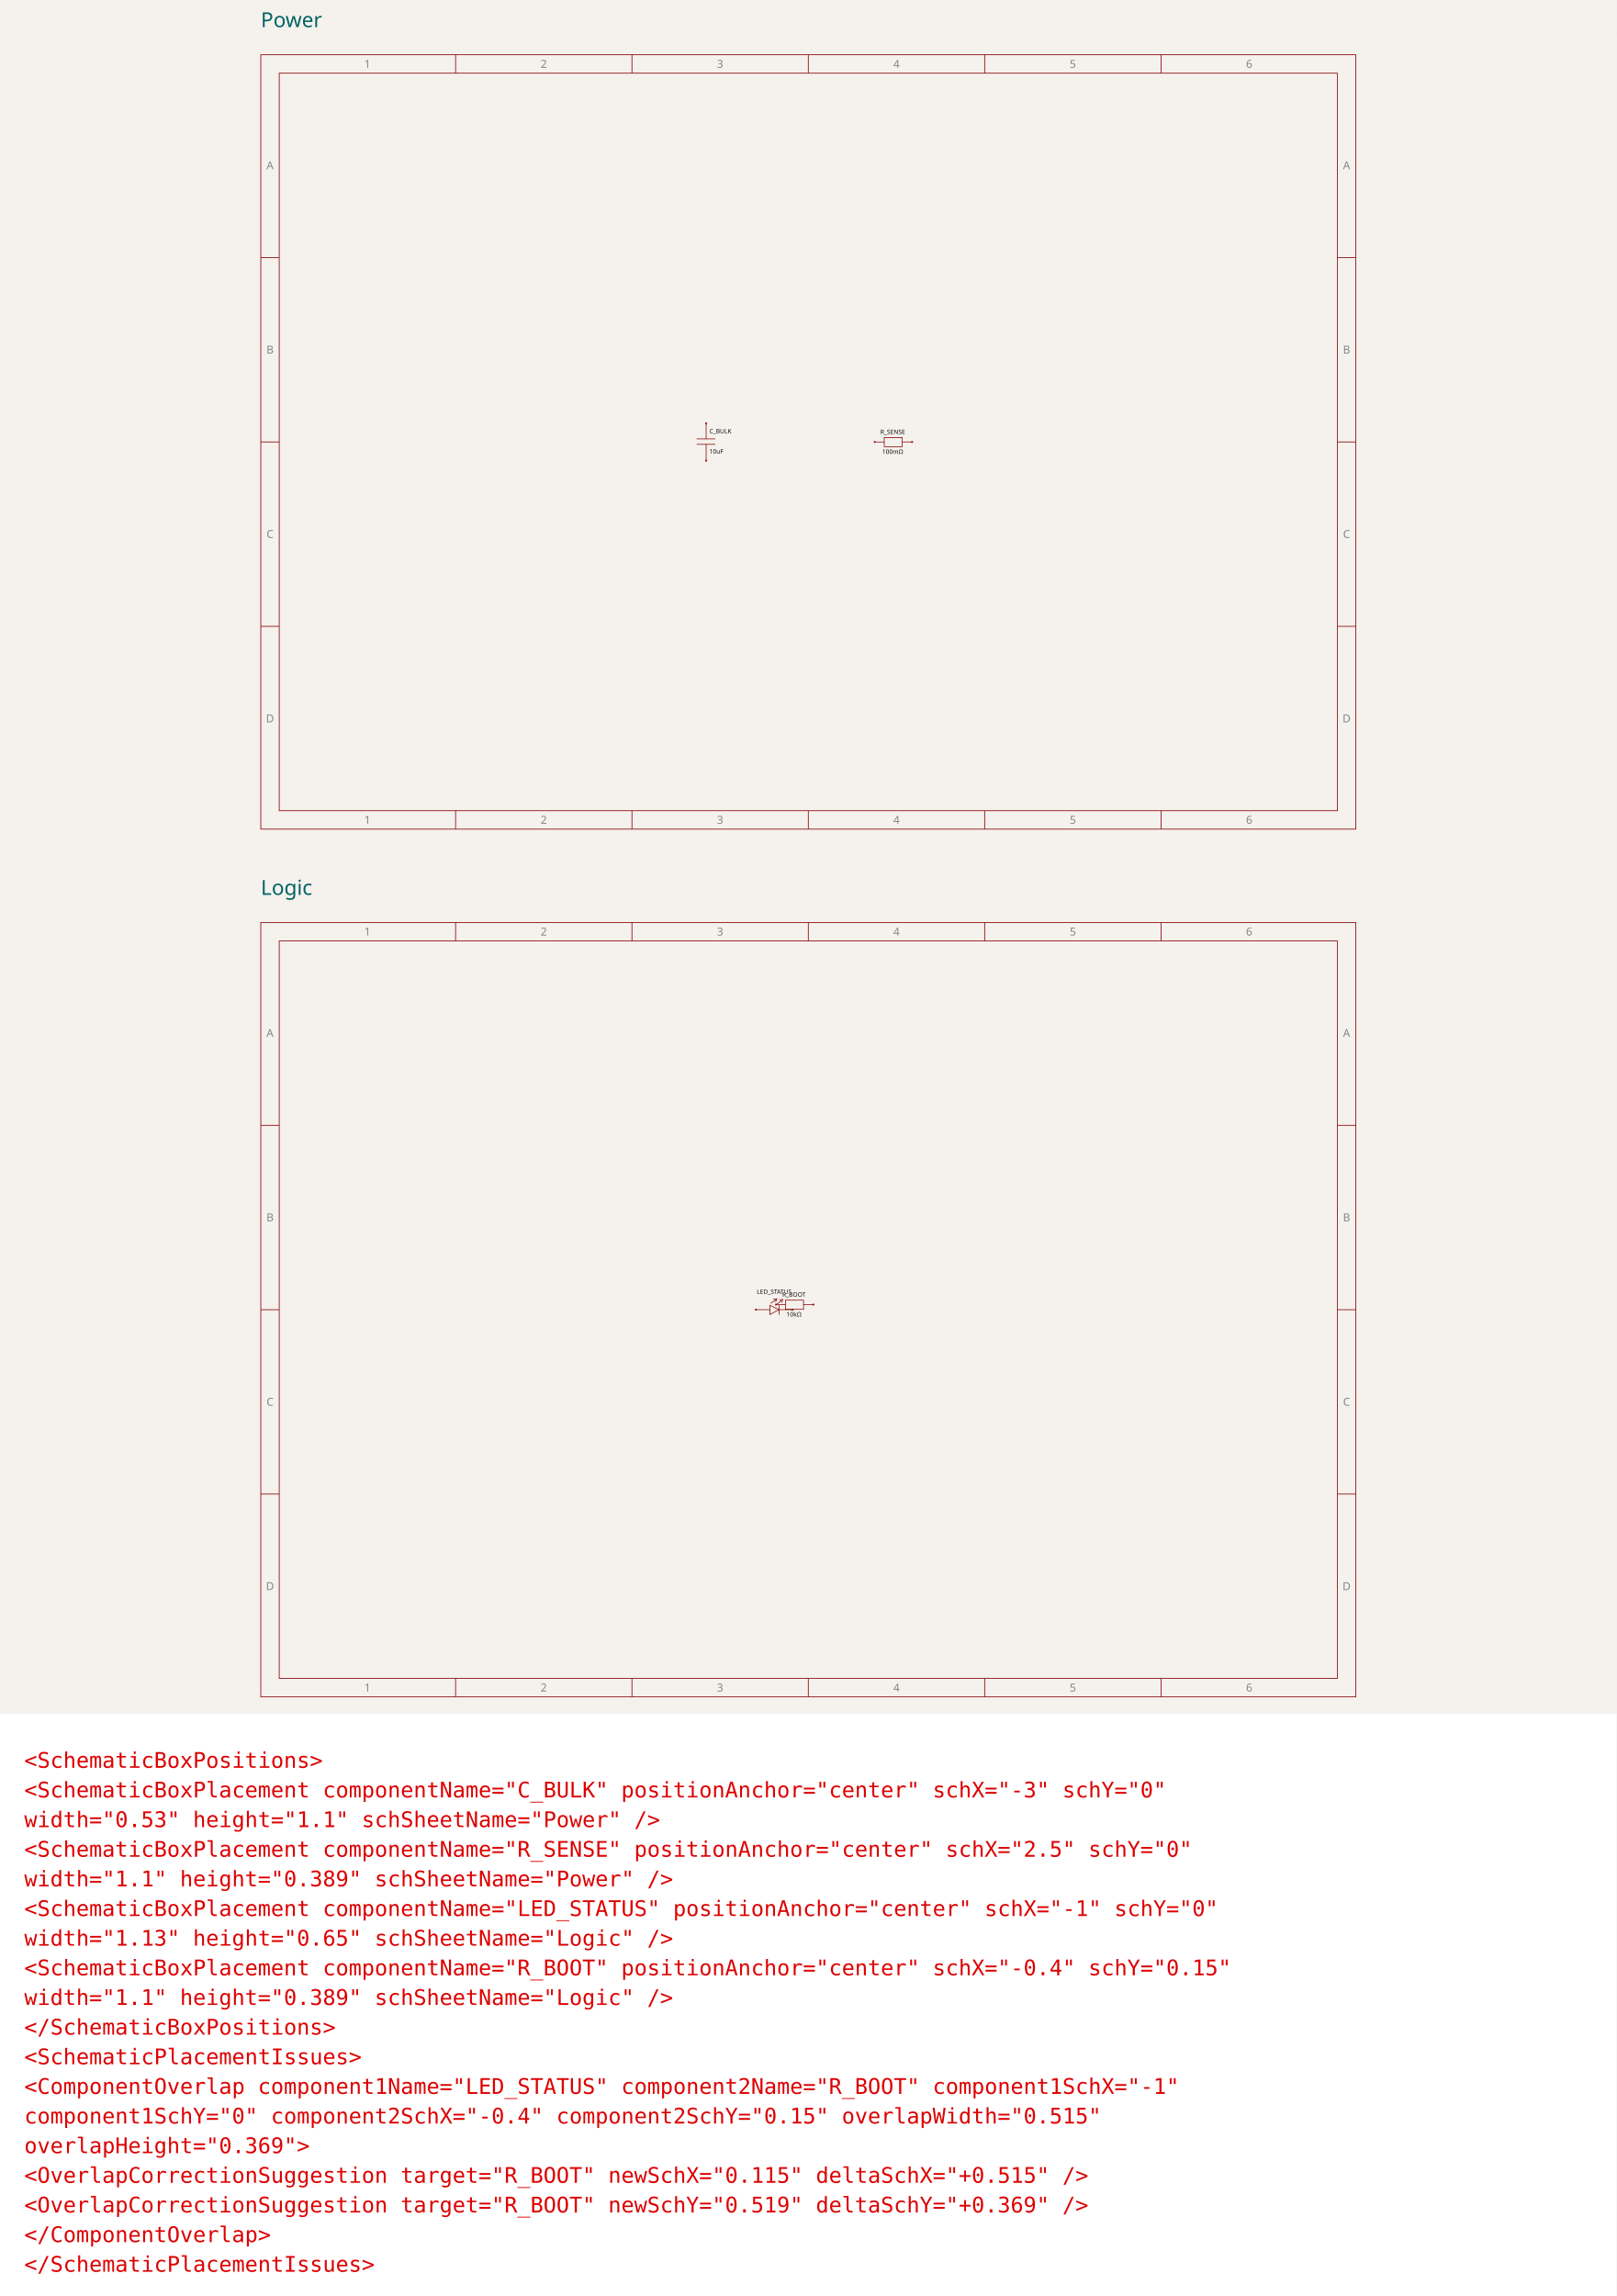
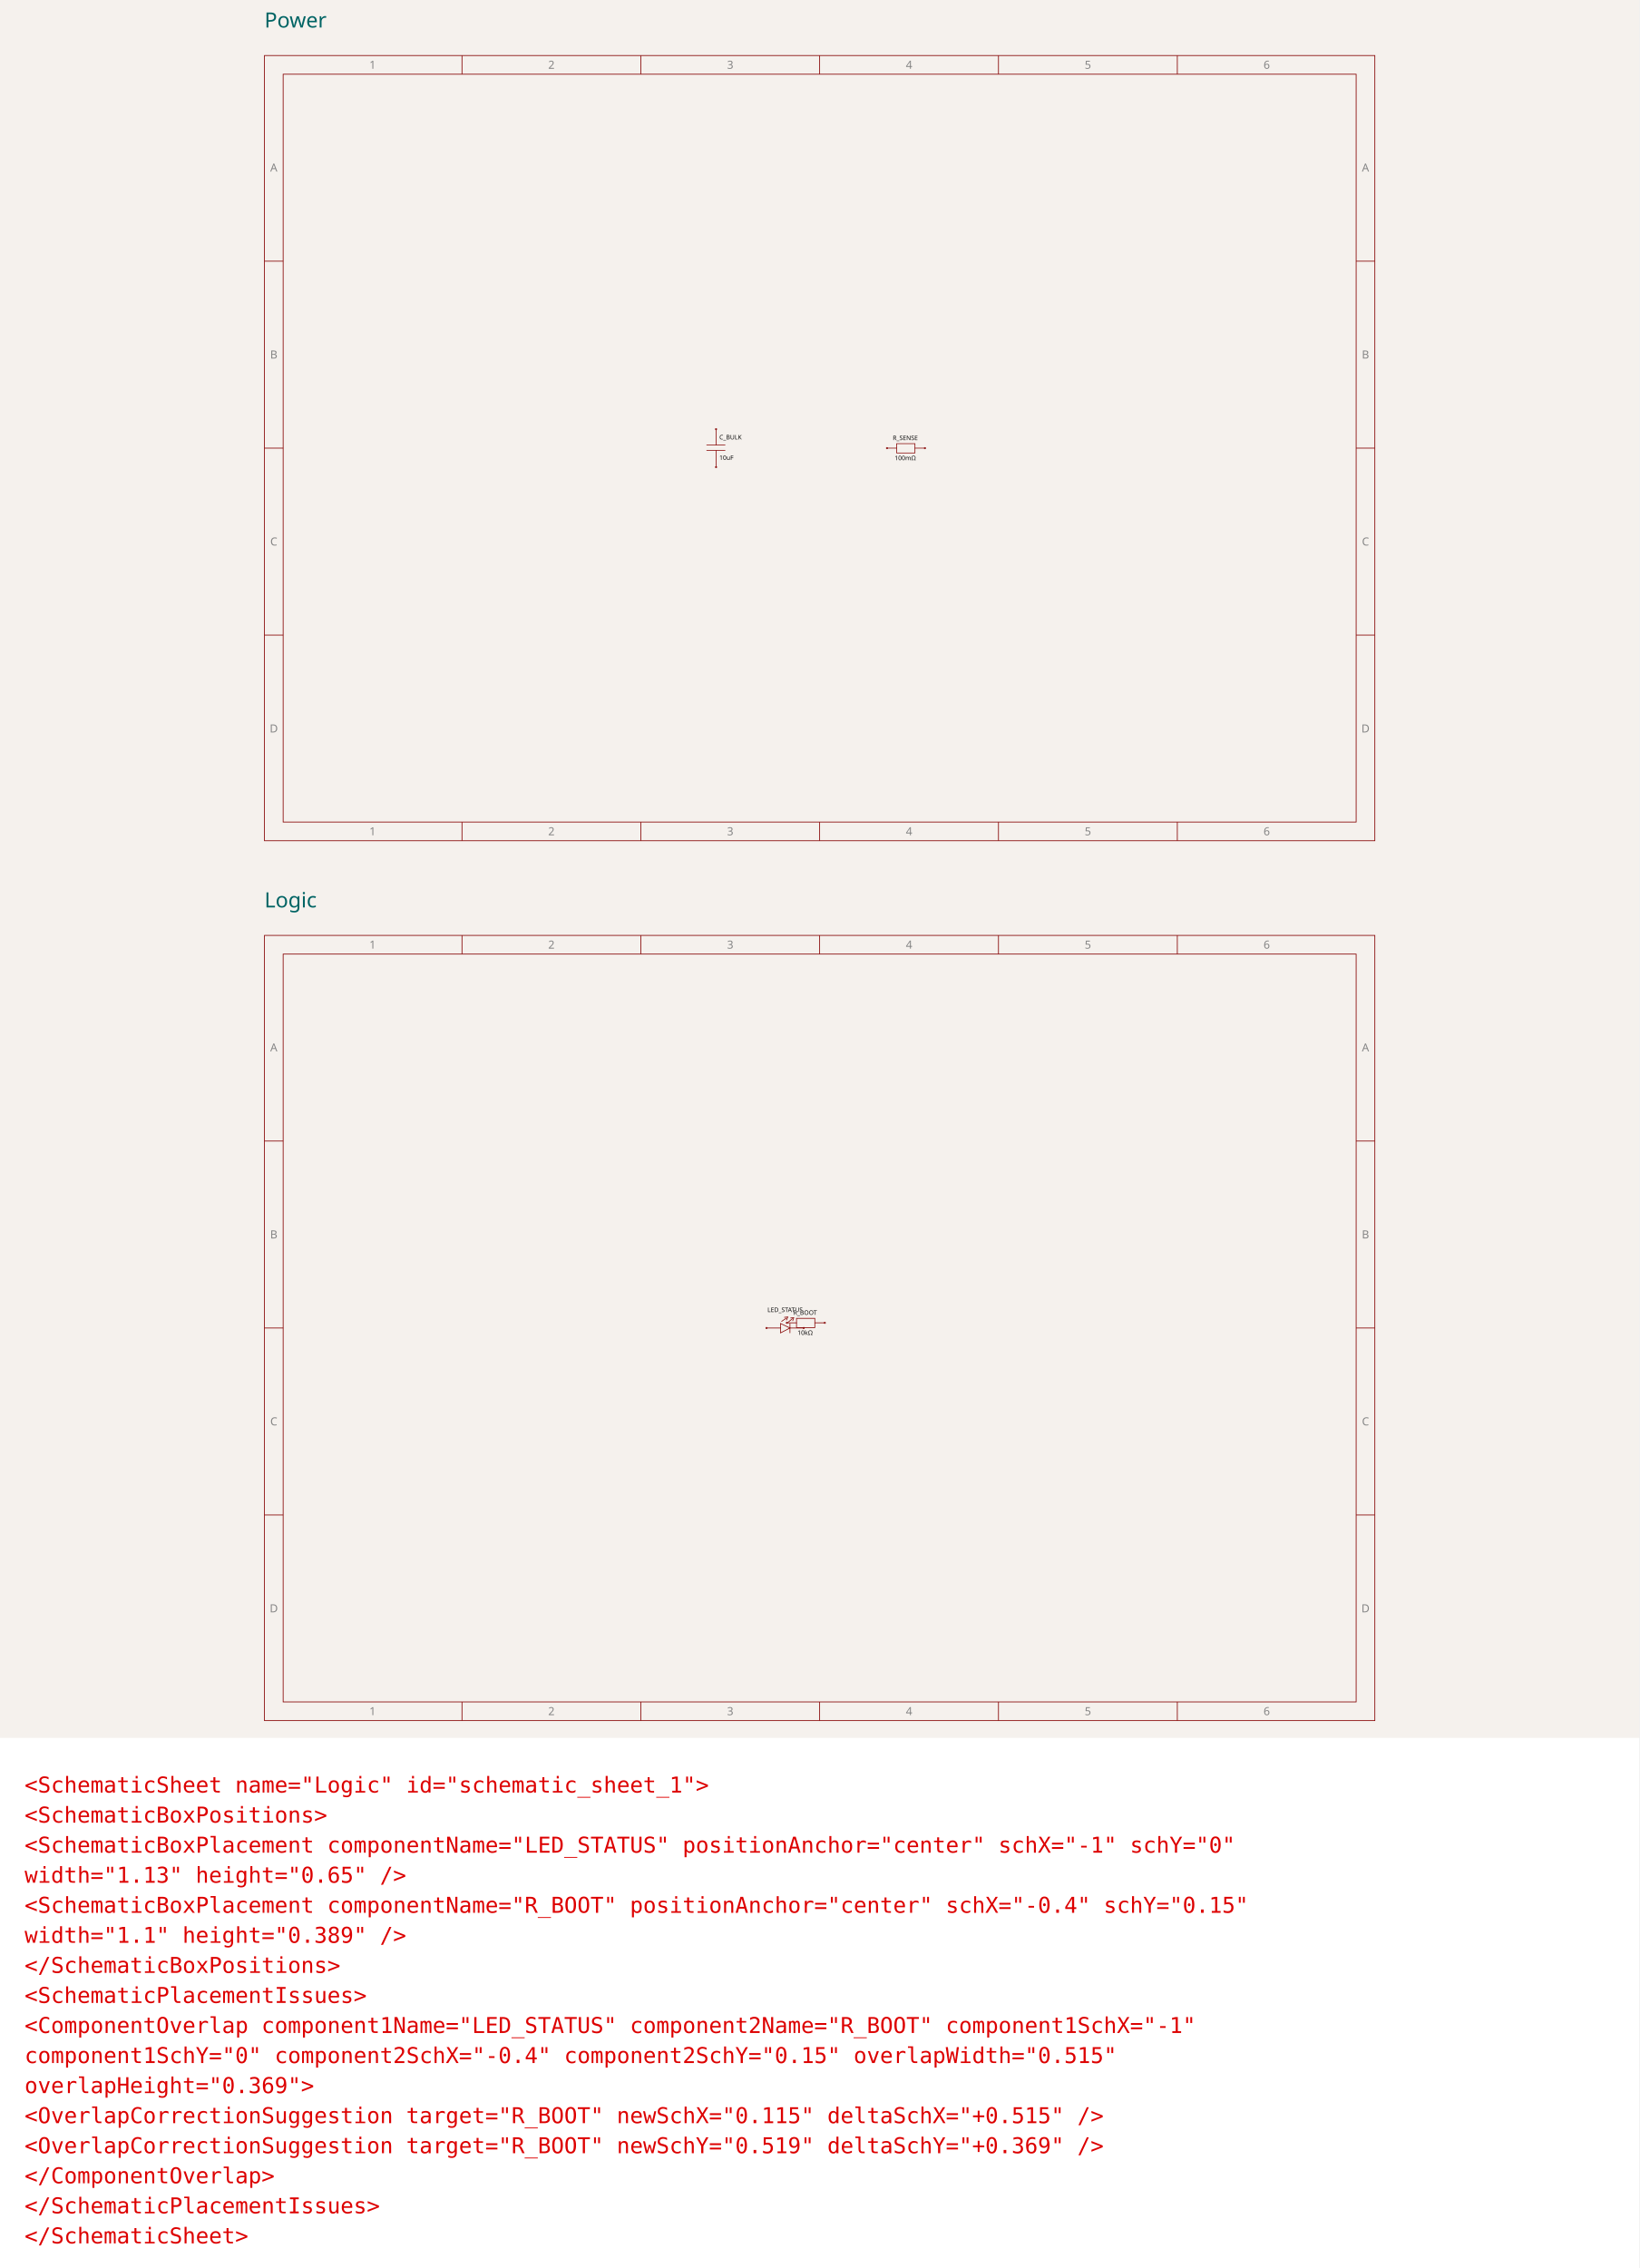
- <svg xmlns="http://www.w3.org/2000/svg" width="1200" height="1704" viewBox="0 0 1200 1704" role="img" aria-label="schematic analysis fixture">
+ <svg xmlns="http://www.w3.org/2000/svg" width="1200" height="1660" viewBox="0 0 1200 1660" role="img" aria-label="schematic analysis fixture">
  <g transform="translate(0, 0) scale(1, 1) translate(0, 0)">
    <rect class="boundary" x="0" y="0" width="1200" height="1272" fill="rgb(245, 241, 237)" />
    <text class="stacked-sheet-label" x="193.589" y="20.16" font-family="sans-serif" font-size="15.4px" fill="rgb(0, 100, 100)" data-schematic-sheet-id="schematic_sheet_0">Power</text>
    <svg class="tscircuit-schematic" width="1200" height="600" style="background-color: rgb(245, 241, 237)" data-real-to-screen-transform="matrix(25.2778238514,0,0,-25.2778238514,600,300)" data-software-used-string="@tscircuit/core@0.0.1382" x="0" y="28">
      <style>
              .boundary { fill: rgb(245, 241, 237); }
              .schematic-boundary { fill: none; stroke: #fff; }
              .component { fill: none; stroke: rgb(132, 0, 0); }
              .chip { fill: rgb(255, 255, 194); stroke: rgb(132, 0, 0); }
              .component-pin { fill: none; stroke: rgb(132, 0, 0); }
              /* Basic per-trace hover fallback */
              .trace:hover {
                filter: invert(1);
              }
              .trace:hover .trace-crossing-outline {
                opacity: 0;
              }
              .trace:hover .trace-junction {
                filter: invert(1);
              }
              /* Net-hover highlighting: when a trace or its overlays are hovered,
                 invert color for all traces (base + overlays) sharing the same
                 subcircuit connectivity key. Also hide crossing outline during hover. */
-               
+ 
              .text { font-family: sans-serif; fill: rgb(0, 150, 0); }
              .pin-number { fill: rgb(169, 0, 0); }
              .port-label { fill: rgb(0, 100, 100); }
              .component-name { fill: rgb(0, 100, 100); }
-               
+ 
            </style>
      <rect class="boundary" x="0" y="0" width="1200" height="600" />
      <g class="schematic-sheet" data-circuit-json-type="schematic_sheet" data-schematic-sheet-id="schematic_sheet_0">
        <rect class="sch-rect" x="193.589" y="12.639" width="812.821" height="574.722" fill="none" stroke="rgb(132, 0, 0)" stroke-width="0.547" data-schematic-rect-id="schematic_sheet_0_outer" />
        <rect class="sch-rect" x="207.273" y="26.323" width="785.454" height="547.354" fill="none" stroke="rgb(132, 0, 0)" stroke-width="0.547" data-schematic-rect-id="schematic_sheet_0_inner" />
        <line class="sch-line" x1="338.182" y1="12.639" x2="338.182" y2="26.323" stroke="rgb(132, 0, 0)" stroke-width="0.547" data-schematic-line-id="schematic_sheet_0_top_column_1" />
        <line class="sch-line" x1="338.182" y1="587.361" x2="338.182" y2="573.677" stroke="rgb(132, 0, 0)" stroke-width="0.547" data-schematic-line-id="schematic_sheet_0_bottom_column_1" />
        <line class="sch-line" x1="469.091" y1="12.639" x2="469.091" y2="26.323" stroke="rgb(132, 0, 0)" stroke-width="0.547" data-schematic-line-id="schematic_sheet_0_top_column_2" />
        <line class="sch-line" x1="469.091" y1="587.361" x2="469.091" y2="573.677" stroke="rgb(132, 0, 0)" stroke-width="0.547" data-schematic-line-id="schematic_sheet_0_bottom_column_2" />
        <line class="sch-line" x1="600" y1="12.639" x2="600" y2="26.323" stroke="rgb(132, 0, 0)" stroke-width="0.547" data-schematic-line-id="schematic_sheet_0_top_column_3" />
        <line class="sch-line" x1="600" y1="587.361" x2="600" y2="573.677" stroke="rgb(132, 0, 0)" stroke-width="0.547" data-schematic-line-id="schematic_sheet_0_bottom_column_3" />
        <line class="sch-line" x1="730.909" y1="12.639" x2="730.909" y2="26.323" stroke="rgb(132, 0, 0)" stroke-width="0.547" data-schematic-line-id="schematic_sheet_0_top_column_4" />
        <line class="sch-line" x1="730.909" y1="587.361" x2="730.909" y2="573.677" stroke="rgb(132, 0, 0)" stroke-width="0.547" data-schematic-line-id="schematic_sheet_0_bottom_column_4" />
        <line class="sch-line" x1="861.818" y1="12.639" x2="861.818" y2="26.323" stroke="rgb(132, 0, 0)" stroke-width="0.547" data-schematic-line-id="schematic_sheet_0_top_column_5" />
        <line class="sch-line" x1="861.818" y1="587.361" x2="861.818" y2="573.677" stroke="rgb(132, 0, 0)" stroke-width="0.547" data-schematic-line-id="schematic_sheet_0_bottom_column_5" />
        <line class="sch-line" x1="193.589" y1="436.839" x2="207.273" y2="436.839" stroke="rgb(132, 0, 0)" stroke-width="0.547" data-schematic-line-id="schematic_sheet_0_left_row_1" />
        <line class="sch-line" x1="1006.411" y1="436.839" x2="992.727" y2="436.839" stroke="rgb(132, 0, 0)" stroke-width="0.547" data-schematic-line-id="schematic_sheet_0_right_row_1" />
        <line class="sch-line" x1="193.589" y1="300" x2="207.273" y2="300" stroke="rgb(132, 0, 0)" stroke-width="0.547" data-schematic-line-id="schematic_sheet_0_left_row_2" />
        <line class="sch-line" x1="1006.411" y1="300" x2="992.727" y2="300" stroke="rgb(132, 0, 0)" stroke-width="0.547" data-schematic-line-id="schematic_sheet_0_right_row_2" />
        <line class="sch-line" x1="193.589" y1="163.161" x2="207.273" y2="163.161" stroke="rgb(132, 0, 0)" stroke-width="0.547" data-schematic-line-id="schematic_sheet_0_left_row_3" />
        <line class="sch-line" x1="1006.411" y1="163.161" x2="992.727" y2="163.161" stroke="rgb(132, 0, 0)" stroke-width="0.547" data-schematic-line-id="schematic_sheet_0_right_row_3" />
        <text class="sch-text" x="272.728" y="19.481" fill="rgb(132, 132, 132)" text-anchor="middle" dominant-baseline="middle" font-family="sans-serif" font-size="8.21px" transform="rotate(0, 272.7276, 19.48084)">1</text>
        <text class="sch-text" x="272.728" y="580.519" fill="rgb(132, 132, 132)" text-anchor="middle" dominant-baseline="middle" font-family="sans-serif" font-size="8.21px" transform="rotate(0, 272.7276, 580.5192)">1</text>
        <text class="sch-text" x="403.637" y="19.481" fill="rgb(132, 132, 132)" text-anchor="middle" dominant-baseline="middle" font-family="sans-serif" font-size="8.21px" transform="rotate(0, 403.6366, 19.48084)">2</text>
        <text class="sch-text" x="403.637" y="580.519" fill="rgb(132, 132, 132)" text-anchor="middle" dominant-baseline="middle" font-family="sans-serif" font-size="8.21px" transform="rotate(0, 403.6366, 580.5192)">2</text>
        <text class="sch-text" x="534.546" y="19.481" fill="rgb(132, 132, 132)" text-anchor="middle" dominant-baseline="middle" font-family="sans-serif" font-size="8.21px" transform="rotate(0, 534.5455, 19.48084)">3</text>
        <text class="sch-text" x="534.546" y="580.519" fill="rgb(132, 132, 132)" text-anchor="middle" dominant-baseline="middle" font-family="sans-serif" font-size="8.21px" transform="rotate(0, 534.5455, 580.5192)">3</text>
        <text class="sch-text" x="665.454" y="19.481" fill="rgb(132, 132, 132)" text-anchor="middle" dominant-baseline="middle" font-family="sans-serif" font-size="8.21px" transform="rotate(0, 665.4545, 19.48084)">4</text>
        <text class="sch-text" x="665.454" y="580.519" fill="rgb(132, 132, 132)" text-anchor="middle" dominant-baseline="middle" font-family="sans-serif" font-size="8.21px" transform="rotate(0, 665.4545, 580.5192)">4</text>
        <text class="sch-text" x="796.363" y="19.481" fill="rgb(132, 132, 132)" text-anchor="middle" dominant-baseline="middle" font-family="sans-serif" font-size="8.21px" transform="rotate(0, 796.3634, 19.48084)">5</text>
        <text class="sch-text" x="796.363" y="580.519" fill="rgb(132, 132, 132)" text-anchor="middle" dominant-baseline="middle" font-family="sans-serif" font-size="8.21px" transform="rotate(0, 796.3634, 580.5192)">5</text>
        <text class="sch-text" x="927.272" y="19.481" fill="rgb(132, 132, 132)" text-anchor="middle" dominant-baseline="middle" font-family="sans-serif" font-size="8.21px" transform="rotate(0, 927.2724, 19.48084)">6</text>
        <text class="sch-text" x="927.272" y="580.519" fill="rgb(132, 132, 132)" text-anchor="middle" dominant-baseline="middle" font-family="sans-serif" font-size="8.21px" transform="rotate(0, 927.2724, 580.5192)">6</text>
        <text class="sch-text" x="200.431" y="94.742" fill="rgb(132, 132, 132)" text-anchor="middle" dominant-baseline="middle" font-family="sans-serif" font-size="8.21px" transform="rotate(0, 200.4312, 94.74208)">A</text>
        <text class="sch-text" x="999.569" y="94.742" fill="rgb(132, 132, 132)" text-anchor="middle" dominant-baseline="middle" font-family="sans-serif" font-size="8.21px" transform="rotate(0, 999.5688, 94.74208)">A</text>
        <text class="sch-text" x="200.431" y="231.581" fill="rgb(132, 132, 132)" text-anchor="middle" dominant-baseline="middle" font-family="sans-serif" font-size="8.21px" transform="rotate(0, 200.4312, 231.5807)">B</text>
        <text class="sch-text" x="999.569" y="231.581" fill="rgb(132, 132, 132)" text-anchor="middle" dominant-baseline="middle" font-family="sans-serif" font-size="8.21px" transform="rotate(0, 999.5688, 231.5807)">B</text>
        <text class="sch-text" x="200.431" y="368.419" fill="rgb(132, 132, 132)" text-anchor="middle" dominant-baseline="middle" font-family="sans-serif" font-size="8.21px" transform="rotate(0, 200.4312, 368.4193)">C</text>
        <text class="sch-text" x="999.569" y="368.419" fill="rgb(132, 132, 132)" text-anchor="middle" dominant-baseline="middle" font-family="sans-serif" font-size="8.21px" transform="rotate(0, 999.5688, 368.4193)">C</text>
        <text class="sch-text" x="200.431" y="505.258" fill="rgb(132, 132, 132)" text-anchor="middle" dominant-baseline="middle" font-family="sans-serif" font-size="8.21px" transform="rotate(0, 200.4312, 505.2579)">D</text>
        <text class="sch-text" x="999.569" y="505.258" fill="rgb(132, 132, 132)" text-anchor="middle" dominant-baseline="middle" font-family="sans-serif" font-size="8.21px" transform="rotate(0, 999.5688, 505.2579)">D</text>
      </g>
      <g class="sch-component" data-circuit-json-type="schematic_component" data-schematic-component-id="schematic_component_0" data-schematic-sheet-id="schematic_sheet_0">
        <rect class="component-overlay sch-component-overlay" x="517.342" y="286.097" width="13.397" height="27.806" fill="transparent" />
        <path class="sch-component-symbol-path" d="M 524.167 313.903 L 524.167 301.769" stroke="rgb(132, 0, 0)" fill="none" stroke-width="0.506px" stroke-linecap="round" />
        <path class="sch-component-symbol-path" d="M 524.167 297.725 L 524.167 286.097" stroke="rgb(132, 0, 0)" fill="none" stroke-width="0.506px" stroke-linecap="round" />
        <path class="sch-component-symbol-path" d="M 530.739 301.769 L 517.342 301.769" stroke="rgb(132, 0, 0)" fill="none" stroke-width="0.506px" stroke-linecap="round" />
        <path class="sch-component-symbol-path" d="M 530.739 297.725 L 517.342 297.725" stroke="rgb(132, 0, 0)" fill="none" stroke-width="0.506px" stroke-linecap="round" />
        <text class="sch-component-name sch-component-text" x="526.568" y="294.944" stroke="rgb(245, 241, 237)" stroke-width="0.506px" paint-order="stroke" fill="rgb(15, 15, 15)" font-family="sans-serif" text-anchor="start" dominant-baseline="ideographic" font-size="4.55px">C_BULK</text>
        <text class="sch-component-text" x="526.568" y="305.056" fill="rgb(15, 15, 15)" font-family="sans-serif" text-anchor="start" dominant-baseline="hanging" font-size="4.55px">10uF</text>
        <circle class="component-pin sch-component-pin" cx="524.167" cy="286.097" r="0.506px" stroke-width="0.506px" fill="none" stroke="rgb(132, 0, 0)" />
        <circle class="component-pin sch-component-pin" cx="524.167" cy="313.903" r="0.506px" stroke-width="0.506px" fill="none" stroke="rgb(132, 0, 0)" />
      </g>
      <g class="sch-component" data-circuit-json-type="schematic_component" data-schematic-component-id="schematic_component_1" data-schematic-sheet-id="schematic_sheet_0">
        <rect class="component-overlay sch-component-overlay" x="649.292" y="296.714" width="27.806" height="6.825" fill="transparent" />
        <path class="sch-component-symbol-path" d="M 649.292 300 L 656.37 300" stroke="rgb(132, 0, 0)" fill="none" stroke-width="0.506px" stroke-linecap="round" />
        <path class="sch-component-symbol-path" d="M 669.767 300 L 677.097 300" stroke="rgb(132, 0, 0)" fill="none" stroke-width="0.506px" stroke-linecap="round" />
        <path class="sch-component-symbol-path" d="M 663.195 296.714 L 669.767 296.714 L 669.767 303.539 L 656.37 303.539 L 656.37 296.714 L 663.195 296.714" stroke="rgb(132, 0, 0)" fill="none" stroke-width="0.506px" stroke-linecap="round" />
        <text class="sch-component-name sch-component-text" x="662.689" y="295.464" stroke="rgb(245, 241, 237)" stroke-width="0.506px" paint-order="stroke" fill="rgb(15, 15, 15)" font-family="sans-serif" text-anchor="middle" dominant-baseline="ideographic" font-size="4.55px">R_SENSE</text>
        <text class="sch-component-text" x="662.689" y="305.295" fill="rgb(15, 15, 15)" font-family="sans-serif" text-anchor="middle" dominant-baseline="hanging" font-size="4.55px">100mΩ</text>
        <circle class="component-pin sch-component-pin" cx="649.292" cy="300" r="0.506px" stroke-width="0.506px" fill="none" stroke="rgb(132, 0, 0)" />
        <circle class="component-pin sch-component-pin" cx="677.097" cy="300" r="0.506px" stroke-width="0.506px" fill="none" stroke="rgb(132, 0, 0)" />
      </g>
      <g class="schematic-port-hover sch-port-hover" data-schematic-port-id="source_port_0" data-schematic-sheet-id="schematic_sheet_0">
        <circle cx="524.167" cy="286.097" r="1.011" fill="red" opacity="0" />
      </g>
      <g class="schematic-port-hover sch-port-hover" data-schematic-port-id="source_port_1" data-schematic-sheet-id="schematic_sheet_0">
        <circle cx="524.167" cy="313.903" r="1.011" fill="red" opacity="0" />
      </g>
      <g class="schematic-port-hover sch-port-hover" data-schematic-port-id="source_port_2" data-schematic-sheet-id="schematic_sheet_0">
        <circle cx="649.292" cy="300" r="1.011" fill="red" opacity="0" />
      </g>
      <g class="schematic-port-hover sch-port-hover" data-schematic-port-id="source_port_3" data-schematic-sheet-id="schematic_sheet_0">
        <circle cx="677.097" cy="300" r="1.011" fill="red" opacity="0" />
      </g>
    </svg>
    <text class="stacked-sheet-label" x="193.589" y="664.16" font-family="sans-serif" font-size="15.4px" fill="rgb(0, 100, 100)" data-schematic-sheet-id="schematic_sheet_1">Logic</text>
    <svg class="tscircuit-schematic" width="1200" height="600" style="background-color: rgb(245, 241, 237)" data-real-to-screen-transform="matrix(25.2778238514,0,0,-25.2778238514,600,300)" data-software-used-string="@tscircuit/core@0.0.1382" x="0" y="672">
      <style>
              .boundary { fill: rgb(245, 241, 237); }
              .schematic-boundary { fill: none; stroke: #fff; }
              .component { fill: none; stroke: rgb(132, 0, 0); }
              .chip { fill: rgb(255, 255, 194); stroke: rgb(132, 0, 0); }
              .component-pin { fill: none; stroke: rgb(132, 0, 0); }
              /* Basic per-trace hover fallback */
              .trace:hover {
                filter: invert(1);
              }
              .trace:hover .trace-crossing-outline {
                opacity: 0;
              }
              .trace:hover .trace-junction {
                filter: invert(1);
              }
              /* Net-hover highlighting: when a trace or its overlays are hovered,
                 invert color for all traces (base + overlays) sharing the same
                 subcircuit connectivity key. Also hide crossing outline during hover. */
-               
+ 
              .text { font-family: sans-serif; fill: rgb(0, 150, 0); }
              .pin-number { fill: rgb(169, 0, 0); }
              .port-label { fill: rgb(0, 100, 100); }
              .component-name { fill: rgb(0, 100, 100); }
-               
+ 
            </style>
      <rect class="boundary" x="0" y="0" width="1200" height="600" />
      <g class="schematic-sheet" data-circuit-json-type="schematic_sheet" data-schematic-sheet-id="schematic_sheet_1">
        <rect class="sch-rect" x="193.589" y="12.639" width="812.821" height="574.722" fill="none" stroke="rgb(132, 0, 0)" stroke-width="0.547" data-schematic-rect-id="schematic_sheet_1_outer" />
        <rect class="sch-rect" x="207.273" y="26.323" width="785.454" height="547.354" fill="none" stroke="rgb(132, 0, 0)" stroke-width="0.547" data-schematic-rect-id="schematic_sheet_1_inner" />
        <line class="sch-line" x1="338.182" y1="12.639" x2="338.182" y2="26.323" stroke="rgb(132, 0, 0)" stroke-width="0.547" data-schematic-line-id="schematic_sheet_1_top_column_1" />
        <line class="sch-line" x1="338.182" y1="587.361" x2="338.182" y2="573.677" stroke="rgb(132, 0, 0)" stroke-width="0.547" data-schematic-line-id="schematic_sheet_1_bottom_column_1" />
        <line class="sch-line" x1="469.091" y1="12.639" x2="469.091" y2="26.323" stroke="rgb(132, 0, 0)" stroke-width="0.547" data-schematic-line-id="schematic_sheet_1_top_column_2" />
        <line class="sch-line" x1="469.091" y1="587.361" x2="469.091" y2="573.677" stroke="rgb(132, 0, 0)" stroke-width="0.547" data-schematic-line-id="schematic_sheet_1_bottom_column_2" />
        <line class="sch-line" x1="600" y1="12.639" x2="600" y2="26.323" stroke="rgb(132, 0, 0)" stroke-width="0.547" data-schematic-line-id="schematic_sheet_1_top_column_3" />
        <line class="sch-line" x1="600" y1="587.361" x2="600" y2="573.677" stroke="rgb(132, 0, 0)" stroke-width="0.547" data-schematic-line-id="schematic_sheet_1_bottom_column_3" />
        <line class="sch-line" x1="730.909" y1="12.639" x2="730.909" y2="26.323" stroke="rgb(132, 0, 0)" stroke-width="0.547" data-schematic-line-id="schematic_sheet_1_top_column_4" />
        <line class="sch-line" x1="730.909" y1="587.361" x2="730.909" y2="573.677" stroke="rgb(132, 0, 0)" stroke-width="0.547" data-schematic-line-id="schematic_sheet_1_bottom_column_4" />
        <line class="sch-line" x1="861.818" y1="12.639" x2="861.818" y2="26.323" stroke="rgb(132, 0, 0)" stroke-width="0.547" data-schematic-line-id="schematic_sheet_1_top_column_5" />
        <line class="sch-line" x1="861.818" y1="587.361" x2="861.818" y2="573.677" stroke="rgb(132, 0, 0)" stroke-width="0.547" data-schematic-line-id="schematic_sheet_1_bottom_column_5" />
        <line class="sch-line" x1="193.589" y1="436.839" x2="207.273" y2="436.839" stroke="rgb(132, 0, 0)" stroke-width="0.547" data-schematic-line-id="schematic_sheet_1_left_row_1" />
        <line class="sch-line" x1="1006.411" y1="436.839" x2="992.727" y2="436.839" stroke="rgb(132, 0, 0)" stroke-width="0.547" data-schematic-line-id="schematic_sheet_1_right_row_1" />
        <line class="sch-line" x1="193.589" y1="300" x2="207.273" y2="300" stroke="rgb(132, 0, 0)" stroke-width="0.547" data-schematic-line-id="schematic_sheet_1_left_row_2" />
        <line class="sch-line" x1="1006.411" y1="300" x2="992.727" y2="300" stroke="rgb(132, 0, 0)" stroke-width="0.547" data-schematic-line-id="schematic_sheet_1_right_row_2" />
        <line class="sch-line" x1="193.589" y1="163.161" x2="207.273" y2="163.161" stroke="rgb(132, 0, 0)" stroke-width="0.547" data-schematic-line-id="schematic_sheet_1_left_row_3" />
        <line class="sch-line" x1="1006.411" y1="163.161" x2="992.727" y2="163.161" stroke="rgb(132, 0, 0)" stroke-width="0.547" data-schematic-line-id="schematic_sheet_1_right_row_3" />
        <text class="sch-text" x="272.728" y="19.481" fill="rgb(132, 132, 132)" text-anchor="middle" dominant-baseline="middle" font-family="sans-serif" font-size="8.21px" transform="rotate(0, 272.7276, 19.48084)">1</text>
        <text class="sch-text" x="272.728" y="580.519" fill="rgb(132, 132, 132)" text-anchor="middle" dominant-baseline="middle" font-family="sans-serif" font-size="8.21px" transform="rotate(0, 272.7276, 580.5192)">1</text>
        <text class="sch-text" x="403.637" y="19.481" fill="rgb(132, 132, 132)" text-anchor="middle" dominant-baseline="middle" font-family="sans-serif" font-size="8.21px" transform="rotate(0, 403.6366, 19.48084)">2</text>
        <text class="sch-text" x="403.637" y="580.519" fill="rgb(132, 132, 132)" text-anchor="middle" dominant-baseline="middle" font-family="sans-serif" font-size="8.21px" transform="rotate(0, 403.6366, 580.5192)">2</text>
        <text class="sch-text" x="534.546" y="19.481" fill="rgb(132, 132, 132)" text-anchor="middle" dominant-baseline="middle" font-family="sans-serif" font-size="8.21px" transform="rotate(0, 534.5455, 19.48084)">3</text>
        <text class="sch-text" x="534.546" y="580.519" fill="rgb(132, 132, 132)" text-anchor="middle" dominant-baseline="middle" font-family="sans-serif" font-size="8.21px" transform="rotate(0, 534.5455, 580.5192)">3</text>
        <text class="sch-text" x="665.454" y="19.481" fill="rgb(132, 132, 132)" text-anchor="middle" dominant-baseline="middle" font-family="sans-serif" font-size="8.21px" transform="rotate(0, 665.4545, 19.48084)">4</text>
        <text class="sch-text" x="665.454" y="580.519" fill="rgb(132, 132, 132)" text-anchor="middle" dominant-baseline="middle" font-family="sans-serif" font-size="8.21px" transform="rotate(0, 665.4545, 580.5192)">4</text>
        <text class="sch-text" x="796.363" y="19.481" fill="rgb(132, 132, 132)" text-anchor="middle" dominant-baseline="middle" font-family="sans-serif" font-size="8.21px" transform="rotate(0, 796.3634, 19.48084)">5</text>
        <text class="sch-text" x="796.363" y="580.519" fill="rgb(132, 132, 132)" text-anchor="middle" dominant-baseline="middle" font-family="sans-serif" font-size="8.21px" transform="rotate(0, 796.3634, 580.5192)">5</text>
        <text class="sch-text" x="927.272" y="19.481" fill="rgb(132, 132, 132)" text-anchor="middle" dominant-baseline="middle" font-family="sans-serif" font-size="8.21px" transform="rotate(0, 927.2724, 19.48084)">6</text>
        <text class="sch-text" x="927.272" y="580.519" fill="rgb(132, 132, 132)" text-anchor="middle" dominant-baseline="middle" font-family="sans-serif" font-size="8.21px" transform="rotate(0, 927.2724, 580.5192)">6</text>
        <text class="sch-text" x="200.431" y="94.742" fill="rgb(132, 132, 132)" text-anchor="middle" dominant-baseline="middle" font-family="sans-serif" font-size="8.21px" transform="rotate(0, 200.4312, 94.74208)">A</text>
        <text class="sch-text" x="999.569" y="94.742" fill="rgb(132, 132, 132)" text-anchor="middle" dominant-baseline="middle" font-family="sans-serif" font-size="8.21px" transform="rotate(0, 999.5688, 94.74208)">A</text>
        <text class="sch-text" x="200.431" y="231.581" fill="rgb(132, 132, 132)" text-anchor="middle" dominant-baseline="middle" font-family="sans-serif" font-size="8.21px" transform="rotate(0, 200.4312, 231.5807)">B</text>
        <text class="sch-text" x="999.569" y="231.581" fill="rgb(132, 132, 132)" text-anchor="middle" dominant-baseline="middle" font-family="sans-serif" font-size="8.21px" transform="rotate(0, 999.5688, 231.5807)">B</text>
        <text class="sch-text" x="200.431" y="368.419" fill="rgb(132, 132, 132)" text-anchor="middle" dominant-baseline="middle" font-family="sans-serif" font-size="8.21px" transform="rotate(0, 200.4312, 368.4193)">C</text>
        <text class="sch-text" x="999.569" y="368.419" fill="rgb(132, 132, 132)" text-anchor="middle" dominant-baseline="middle" font-family="sans-serif" font-size="8.21px" transform="rotate(0, 999.5688, 368.4193)">C</text>
        <text class="sch-text" x="200.431" y="505.258" fill="rgb(132, 132, 132)" text-anchor="middle" dominant-baseline="middle" font-family="sans-serif" font-size="8.21px" transform="rotate(0, 200.4312, 505.2579)">D</text>
        <text class="sch-text" x="999.569" y="505.258" fill="rgb(132, 132, 132)" text-anchor="middle" dominant-baseline="middle" font-family="sans-serif" font-size="8.21px" transform="rotate(0, 999.5688, 505.2579)">D</text>
      </g>
      <g class="sch-component" data-circuit-json-type="schematic_component" data-schematic-component-id="schematic_component_2" data-schematic-sheet-id="schematic_sheet_1">
        <rect class="component-overlay sch-component-overlay" x="561.072" y="291.911" width="27.3" height="11.628" fill="transparent" />
        <path class="sch-component-symbol-path" d="M 578.261 300 L 571.436 303.539" stroke="rgb(132, 0, 0)" fill="none" stroke-width="0.506px" stroke-linecap="round" />
        <path class="sch-component-symbol-path" d="M 578.008 300 L 588.372 300" stroke="rgb(132, 0, 0)" fill="none" stroke-width="0.506px" stroke-linecap="round" />
        <path class="sch-component-symbol-path" d="M 571.436 296.714 L 578.261 300" stroke="rgb(132, 0, 0)" fill="none" stroke-width="0.506px" stroke-linecap="round" />
        <path class="sch-component-symbol-path" d="M 571.436 303.539 L 571.436 296.714" stroke="rgb(132, 0, 0)" fill="none" stroke-width="0.506px" stroke-linecap="round" />
        <path class="sch-component-symbol-path" d="M 578.261 296.714 L 578.261 303.539" stroke="rgb(132, 0, 0)" fill="none" stroke-width="0.506px" stroke-linecap="round" />
        <path class="sch-component-symbol-path" d="M 571.436 300 L 561.072 300" stroke="rgb(132, 0, 0)" fill="none" stroke-width="0.506px" stroke-linecap="round" />
        <path class="sch-component-symbol-path" d="M 578.767 292.669 L 581.042 292.417 L 580.283 294.692" stroke="rgb(132, 0, 0)" fill="none" stroke-width="0.506px" stroke-linecap="round" />
        <path class="sch-component-symbol-path" d="M 576.744 295.703 L 576.997 295.703 L 580.031 293.175 L 580.031 293.175" stroke="rgb(132, 0, 0)" fill="none" stroke-width="0.506px" stroke-linecap="round" />
        <path class="sch-component-symbol-path" d="M 574.217 292.164 L 576.744 291.911 L 575.733 294.186" stroke="rgb(132, 0, 0)" fill="none" stroke-width="0.506px" stroke-linecap="round" />
        <path class="sch-component-symbol-path" d="M 572.194 295.197 L 572.447 294.944 L 575.733 292.669 L 575.733 292.669" stroke="rgb(132, 0, 0)" fill="none" stroke-width="0.506px" stroke-linecap="round" />
        <text class="sch-component-text" x="574.722" y="305.308" fill="rgb(15, 15, 15)" font-family="sans-serif" text-anchor="middle" dominant-baseline="hanging" font-size="4.55px" />
        <text class="sch-component-name sch-component-text" x="574.722" y="289.636" stroke="rgb(245, 241, 237)" stroke-width="0.506px" paint-order="stroke" fill="rgb(15, 15, 15)" font-family="sans-serif" text-anchor="middle" dominant-baseline="ideographic" font-size="4.55px">LED_STATUS</text>
        <circle class="component-pin sch-component-pin" cx="561.072" cy="300" r="0.506px" stroke-width="0.506px" fill="none" stroke="rgb(132, 0, 0)" />
        <circle class="component-pin sch-component-pin" cx="588.372" cy="300" r="0.506px" stroke-width="0.506px" fill="none" stroke="rgb(132, 0, 0)" />
      </g>
      <g class="sch-component" data-circuit-json-type="schematic_component" data-schematic-component-id="schematic_component_3" data-schematic-sheet-id="schematic_sheet_1">
        <rect class="component-overlay sch-component-overlay" x="575.986" y="292.922" width="27.806" height="6.825" fill="transparent" />
        <path class="sch-component-symbol-path" d="M 575.986 296.208 L 583.064 296.208" stroke="rgb(132, 0, 0)" fill="none" stroke-width="0.506px" stroke-linecap="round" />
        <path class="sch-component-symbol-path" d="M 596.461 296.208 L 603.792 296.208" stroke="rgb(132, 0, 0)" fill="none" stroke-width="0.506px" stroke-linecap="round" />
        <path class="sch-component-symbol-path" d="M 589.889 292.922 L 596.461 292.922 L 596.461 299.747 L 583.064 299.747 L 583.064 292.922 L 589.889 292.922" stroke="rgb(132, 0, 0)" fill="none" stroke-width="0.506px" stroke-linecap="round" />
        <text class="sch-component-name sch-component-text" x="589.383" y="291.672" stroke="rgb(245, 241, 237)" stroke-width="0.506px" paint-order="stroke" fill="rgb(15, 15, 15)" font-family="sans-serif" text-anchor="middle" dominant-baseline="ideographic" font-size="4.55px">R_BOOT</text>
        <text class="sch-component-text" x="589.383" y="301.503" fill="rgb(15, 15, 15)" font-family="sans-serif" text-anchor="middle" dominant-baseline="hanging" font-size="4.55px">10kΩ</text>
        <circle class="component-pin sch-component-pin" cx="575.986" cy="296.208" r="0.506px" stroke-width="0.506px" fill="none" stroke="rgb(132, 0, 0)" />
        <circle class="component-pin sch-component-pin" cx="603.792" cy="296.208" r="0.506px" stroke-width="0.506px" fill="none" stroke="rgb(132, 0, 0)" />
      </g>
      <g class="schematic-port-hover sch-port-hover" data-schematic-port-id="source_port_4" data-schematic-sheet-id="schematic_sheet_1">
        <circle cx="561.072" cy="300" r="1.011" fill="red" opacity="0" />
      </g>
      <g class="schematic-port-hover sch-port-hover" data-schematic-port-id="source_port_5" data-schematic-sheet-id="schematic_sheet_1">
        <circle cx="588.372" cy="300" r="1.011" fill="red" opacity="0" />
      </g>
      <g class="schematic-port-hover sch-port-hover" data-schematic-port-id="source_port_6" data-schematic-sheet-id="schematic_sheet_1">
        <circle cx="575.986" cy="296.208" r="1.011" fill="red" opacity="0" />
      </g>
      <g class="schematic-port-hover sch-port-hover" data-schematic-port-id="source_port_7" data-schematic-sheet-id="schematic_sheet_1">
        <circle cx="603.792" cy="296.208" r="1.011" fill="red" opacity="0" />
      </g>
    </svg>
  </g>
  <g transform="translate(0, 1272) scale(1, 1) translate(0, 0)">
    <rect width="100%" height="100%" fill="#fff" />
    <text x="18" y="40" fill="#d00" font-family="Menlo, Consolas, monospace" font-size="16">
-       <tspan x="18" dy="0">&lt;SchematicBoxPositions&gt;</tspan>
-       <tspan x="18" dy="22">&lt;SchematicBoxPlacement componentName="C_BULK" positionAnchor="center" schX="-3" schY="0"</tspan>
-       <tspan x="18" dy="22">  width="0.53" height="1.1" schSheetName="Power" /&gt;</tspan>
-       <tspan x="18" dy="22">&lt;SchematicBoxPlacement componentName="R_SENSE" positionAnchor="center" schX="2.5" schY="0"</tspan>
-       <tspan x="18" dy="22">  width="1.1" height="0.389" schSheetName="Power" /&gt;</tspan>
+       <tspan x="18" dy="0">&lt;SchematicSheet name="Logic" id="schematic_sheet_1"&gt;</tspan>
+       <tspan x="18" dy="22">&lt;SchematicBoxPositions&gt;</tspan>
      <tspan x="18" dy="22">&lt;SchematicBoxPlacement componentName="LED_STATUS" positionAnchor="center" schX="-1" schY="0"</tspan>
-       <tspan x="18" dy="22">  width="1.13" height="0.65" schSheetName="Logic" /&gt;</tspan>
+       <tspan x="18" dy="22">  width="1.13" height="0.65" /&gt;</tspan>
      <tspan x="18" dy="22">&lt;SchematicBoxPlacement componentName="R_BOOT" positionAnchor="center" schX="-0.4" schY="0.15"</tspan>
-       <tspan x="18" dy="22">  width="1.1" height="0.389" schSheetName="Logic" /&gt;</tspan>
+       <tspan x="18" dy="22">  width="1.1" height="0.389" /&gt;</tspan>
      <tspan x="18" dy="22">&lt;/SchematicBoxPositions&gt;</tspan>
      <tspan x="18" dy="22">&lt;SchematicPlacementIssues&gt;</tspan>
      <tspan x="18" dy="22">&lt;ComponentOverlap component1Name="LED_STATUS" component2Name="R_BOOT" component1SchX="-1"</tspan>
      <tspan x="18" dy="22">  component1SchY="0" component2SchX="-0.4" component2SchY="0.15" overlapWidth="0.515"</tspan>
      <tspan x="18" dy="22">  overlapHeight="0.369"&gt;</tspan>
      <tspan x="18" dy="22">&lt;OverlapCorrectionSuggestion target="R_BOOT" newSchX="0.115" deltaSchX="+0.515" /&gt;</tspan>
      <tspan x="18" dy="22">&lt;OverlapCorrectionSuggestion target="R_BOOT" newSchY="0.519" deltaSchY="+0.369" /&gt;</tspan>
      <tspan x="18" dy="22">&lt;/ComponentOverlap&gt;</tspan>
      <tspan x="18" dy="22">&lt;/SchematicPlacementIssues&gt;</tspan>
+       <tspan x="18" dy="22">&lt;/SchematicSheet&gt;</tspan>
    </text>
  </g>
</svg>
